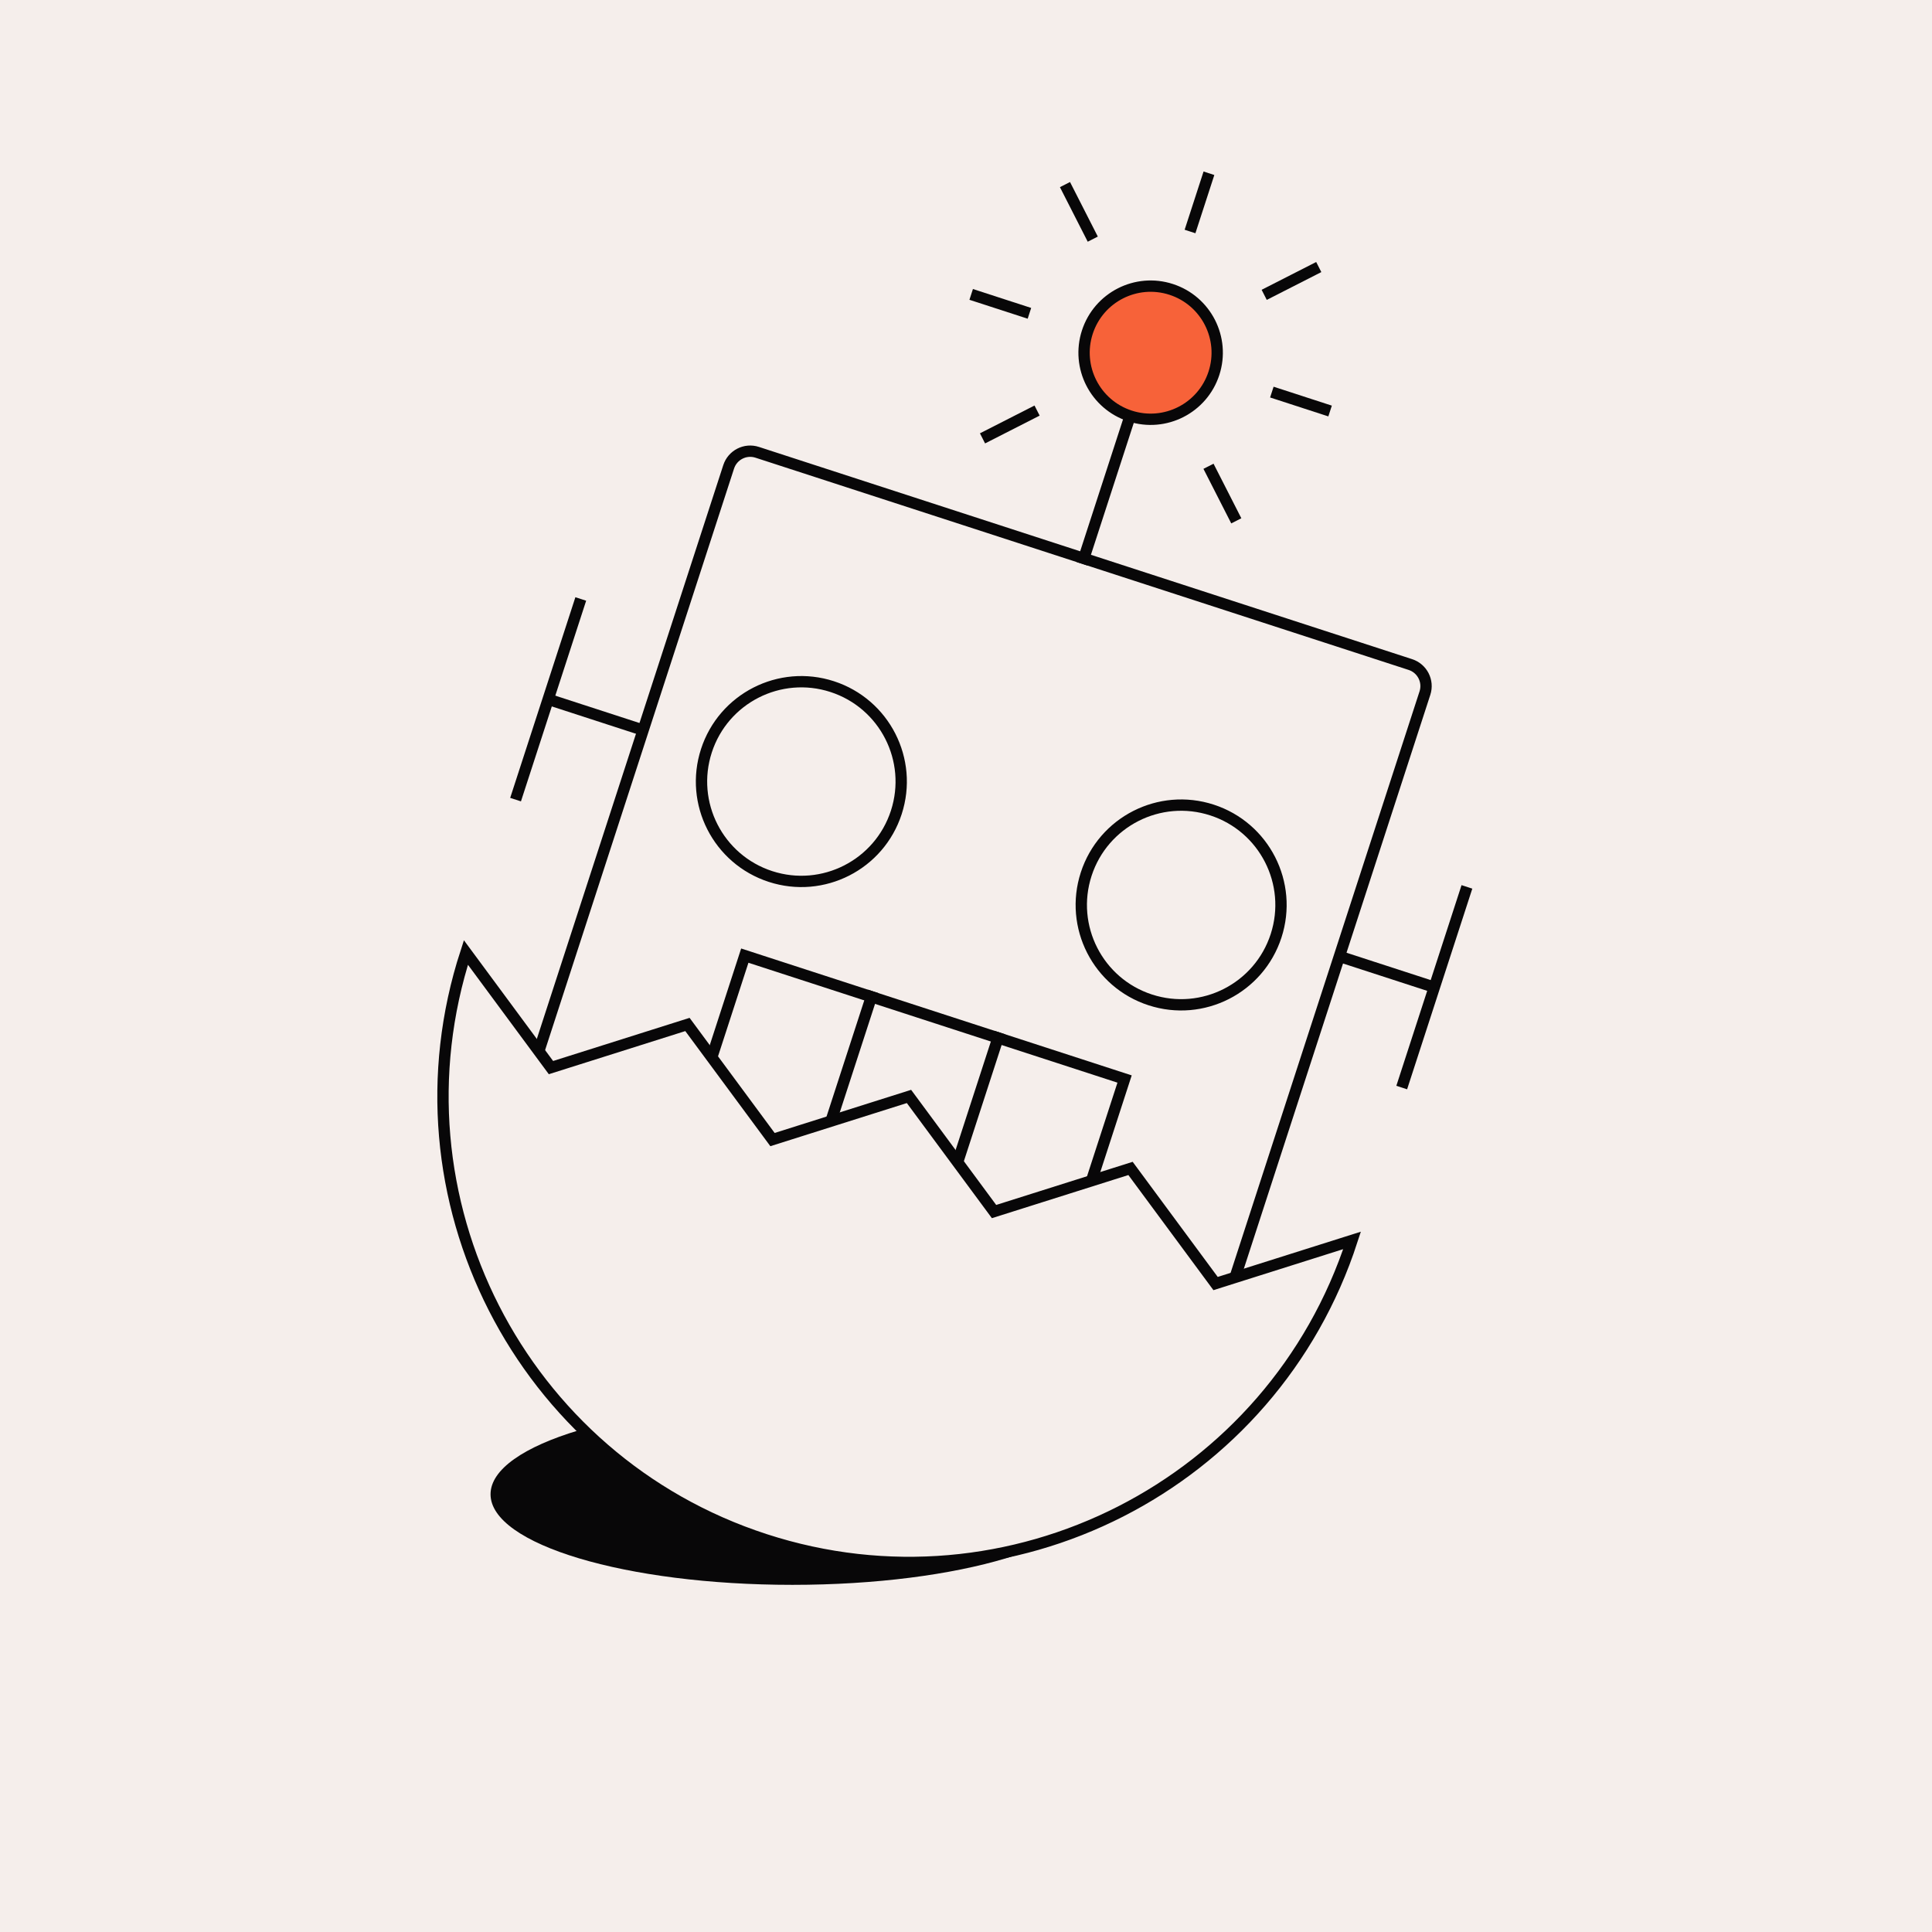
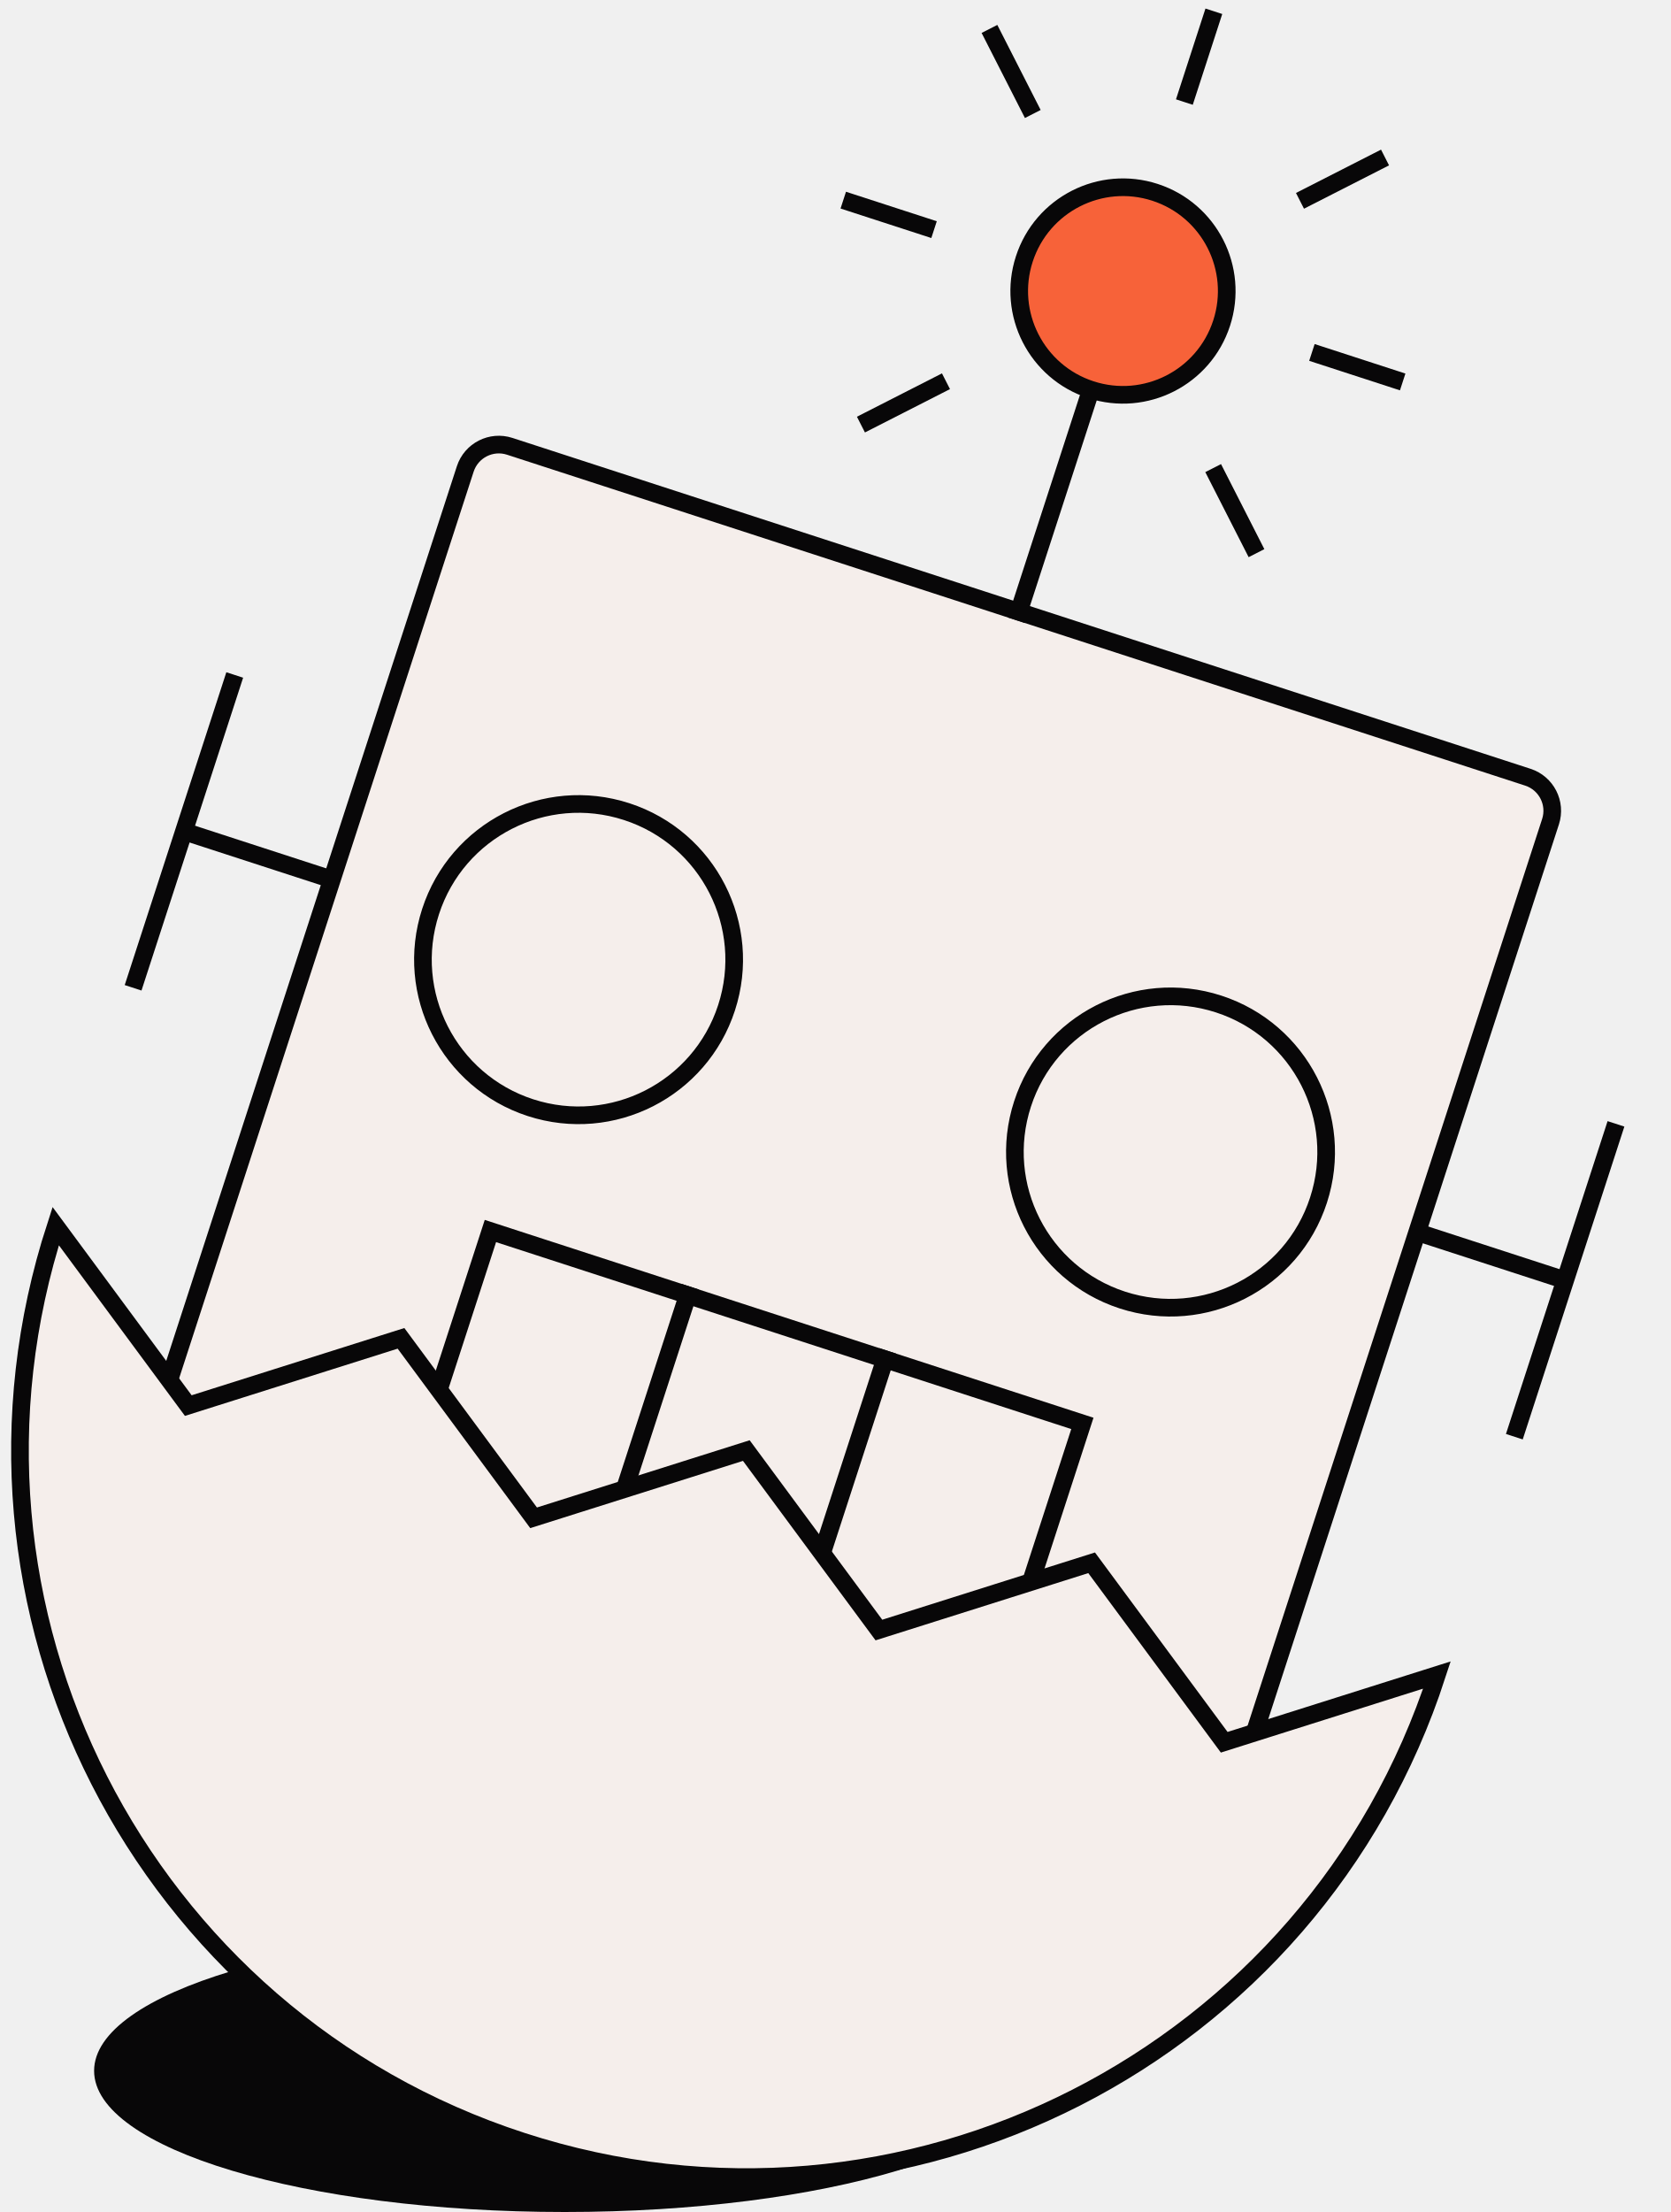
- <svg xmlns="http://www.w3.org/2000/svg" width="256" height="256" viewBox="0 0 256 256" fill="none">
-   <rect width="256" height="256" fill="#F5EEEB" />
-   <ellipse cx="105" cy="198" rx="40" ry="12" fill="#080708" />
-   <path d="M96.552 61.859C97.064 60.283 98.756 59.421 100.332 59.933L186.884 88.056C188.46 88.568 189.323 90.26 188.811 91.836L161.123 177.048L68.864 147.071L96.552 61.859Z" fill="#F5EEEB" stroke="#080708" stroke-width="1.5" />
-   <rect x="98.689" y="126.625" width="52.913" height="30.866" transform="rotate(18 98.6895 126.625)" stroke="#080708" stroke-width="1.5" />
-   <path d="M115.465 132.076L105.927 161.431" stroke="#080708" stroke-width="1.5" stroke-linecap="square" />
-   <path d="M132.238 137.526L122.7 166.882" stroke="#080708" stroke-width="1.5" stroke-linecap="square" />
-   <path d="M101.369 203.995C133.794 214.531 168.62 196.786 179.155 164.361L161.071 170.076L149.8 154.823L131.716 160.538L120.445 145.285L102.361 151L91.09 135.747L73.006 141.462L61.735 126.209C51.199 158.634 68.944 193.46 101.369 203.995Z" fill="#F5EEEB" stroke="#080708" stroke-width="1.5" />
-   <ellipse cx="106.184" cy="103.561" rx="13.228" ry="13.228" transform="rotate(18 106.184 103.561)" stroke="#080708" stroke-width="1.5" />
-   <ellipse cx="156.507" cy="119.912" rx="13.228" ry="13.228" transform="rotate(18 156.507 119.912)" stroke="#080708" stroke-width="1.5" />
-   <path d="M72.635 92.66L85.216 96.748" stroke="#080708" stroke-width="1.5" />
-   <path d="M76.723 80.08L68.547 105.241" stroke="#080708" stroke-width="1.5" stroke-linecap="square" />
-   <path d="M149.74 55.123L143.609 73.994" stroke="#080708" stroke-width="1.5" stroke-linecap="square" />
-   <path d="M159.959 23.671L157.916 29.961M174.074 35.726L168.181 38.728M175.53 54.23L169.24 52.186M163.475 68.345L160.472 62.452M130.857 57.746L136.75 54.743M129.4 39.242L135.691 41.285M141.455 25.127L144.458 31.02" stroke="#080708" stroke-width="1.5" stroke-linecap="square" />
-   <path d="M194.143 118.231L185.967 143.393" stroke="#080708" stroke-width="1.5" stroke-linecap="square" />
-   <path d="M177.475 126.725L190.055 130.812" stroke="#080708" stroke-width="1.5" />
-   <ellipse cx="152.465" cy="46.735" rx="8.819" ry="8.819" transform="rotate(18 152.465 46.7354)" fill="#F76239" stroke="#080708" stroke-width="1.5" />
+ <svg xmlns="http://www.w3.org/2000/svg" width="142" height="188" viewBox="0 0 142 188" fill="none">
+   <g clip-path="url(#clip0_324_6651)">
+     <ellipse cx="48" cy="176" rx="40" ry="12" fill="#080708" />
+     <path d="M39.551 39.859C40.063 38.283 41.756 37.421 43.332 37.933L129.884 66.056C131.46 66.568 132.323 68.26 131.811 69.836L104.123 155.048L11.864 125.071L39.551 39.859Z" fill="#F5EEEB" stroke="#080708" stroke-width="1.5" />
+     <rect x="41.69" y="104.625" width="52.913" height="30.866" transform="rotate(18 41.6895 104.625)" stroke="#080708" stroke-width="1.5" />
+     <path d="M58.465 110.076L48.927 139.431" stroke="#080708" stroke-width="1.5" stroke-linecap="square" />
+     <path d="M75.238 115.526L65.7 144.882" stroke="#080708" stroke-width="1.5" stroke-linecap="square" />
+     <path d="M44.369 181.995C76.794 192.531 111.62 174.786 122.155 142.361L104.071 148.076L92.8 132.823L74.716 138.538L63.445 123.285L45.361 129L34.09 113.747L16.006 119.462L4.735 104.209C-5.801 136.634 11.944 171.46 44.369 181.995Z" fill="#F5EEEB" stroke="#080708" stroke-width="1.5" />
+     <ellipse cx="49.184" cy="81.561" rx="13.228" ry="13.228" transform="rotate(18 49.1844 81.5611)" stroke="#080708" stroke-width="1.5" />
+     <ellipse cx="99.507" cy="97.912" rx="13.228" ry="13.228" transform="rotate(18 99.5067 97.9117)" stroke="#080708" stroke-width="1.5" />
+     <path d="M15.635 70.66L28.215 74.748" stroke="#080708" stroke-width="1.5" />
+     <path d="M19.723 58.08L11.547 83.241" stroke="#080708" stroke-width="1.5" stroke-linecap="square" />
+     <path d="M92.74 33.123L86.609 51.994" stroke="#080708" stroke-width="1.5" stroke-linecap="square" />
+     <path d="M102.959 1.671L100.916 7.961M117.074 13.726L111.181 16.729M118.53 32.23L112.24 30.186M106.475 46.345L103.472 40.452M73.857 35.746L79.75 32.743M72.4 17.242L78.691 19.285M84.455 3.127L87.458 9.02" stroke="#080708" stroke-width="1.5" stroke-linecap="square" />
+     <path d="M137.143 96.231L128.967 121.393" stroke="#080708" stroke-width="1.5" stroke-linecap="square" />
+     <path d="M120.475 104.725L133.055 108.812" stroke="#080708" stroke-width="1.5" />
+     <ellipse cx="95.465" cy="24.735" rx="8.819" ry="8.819" transform="rotate(18 95.4648 24.7354)" fill="#F76239" stroke="#080708" stroke-width="1.5" />
+   </g>
+   <defs>
+     <clipPath id="clip0_324_6651">
+       <rect width="142" height="188" fill="white" />
+     </clipPath>
+   </defs>
</svg>
